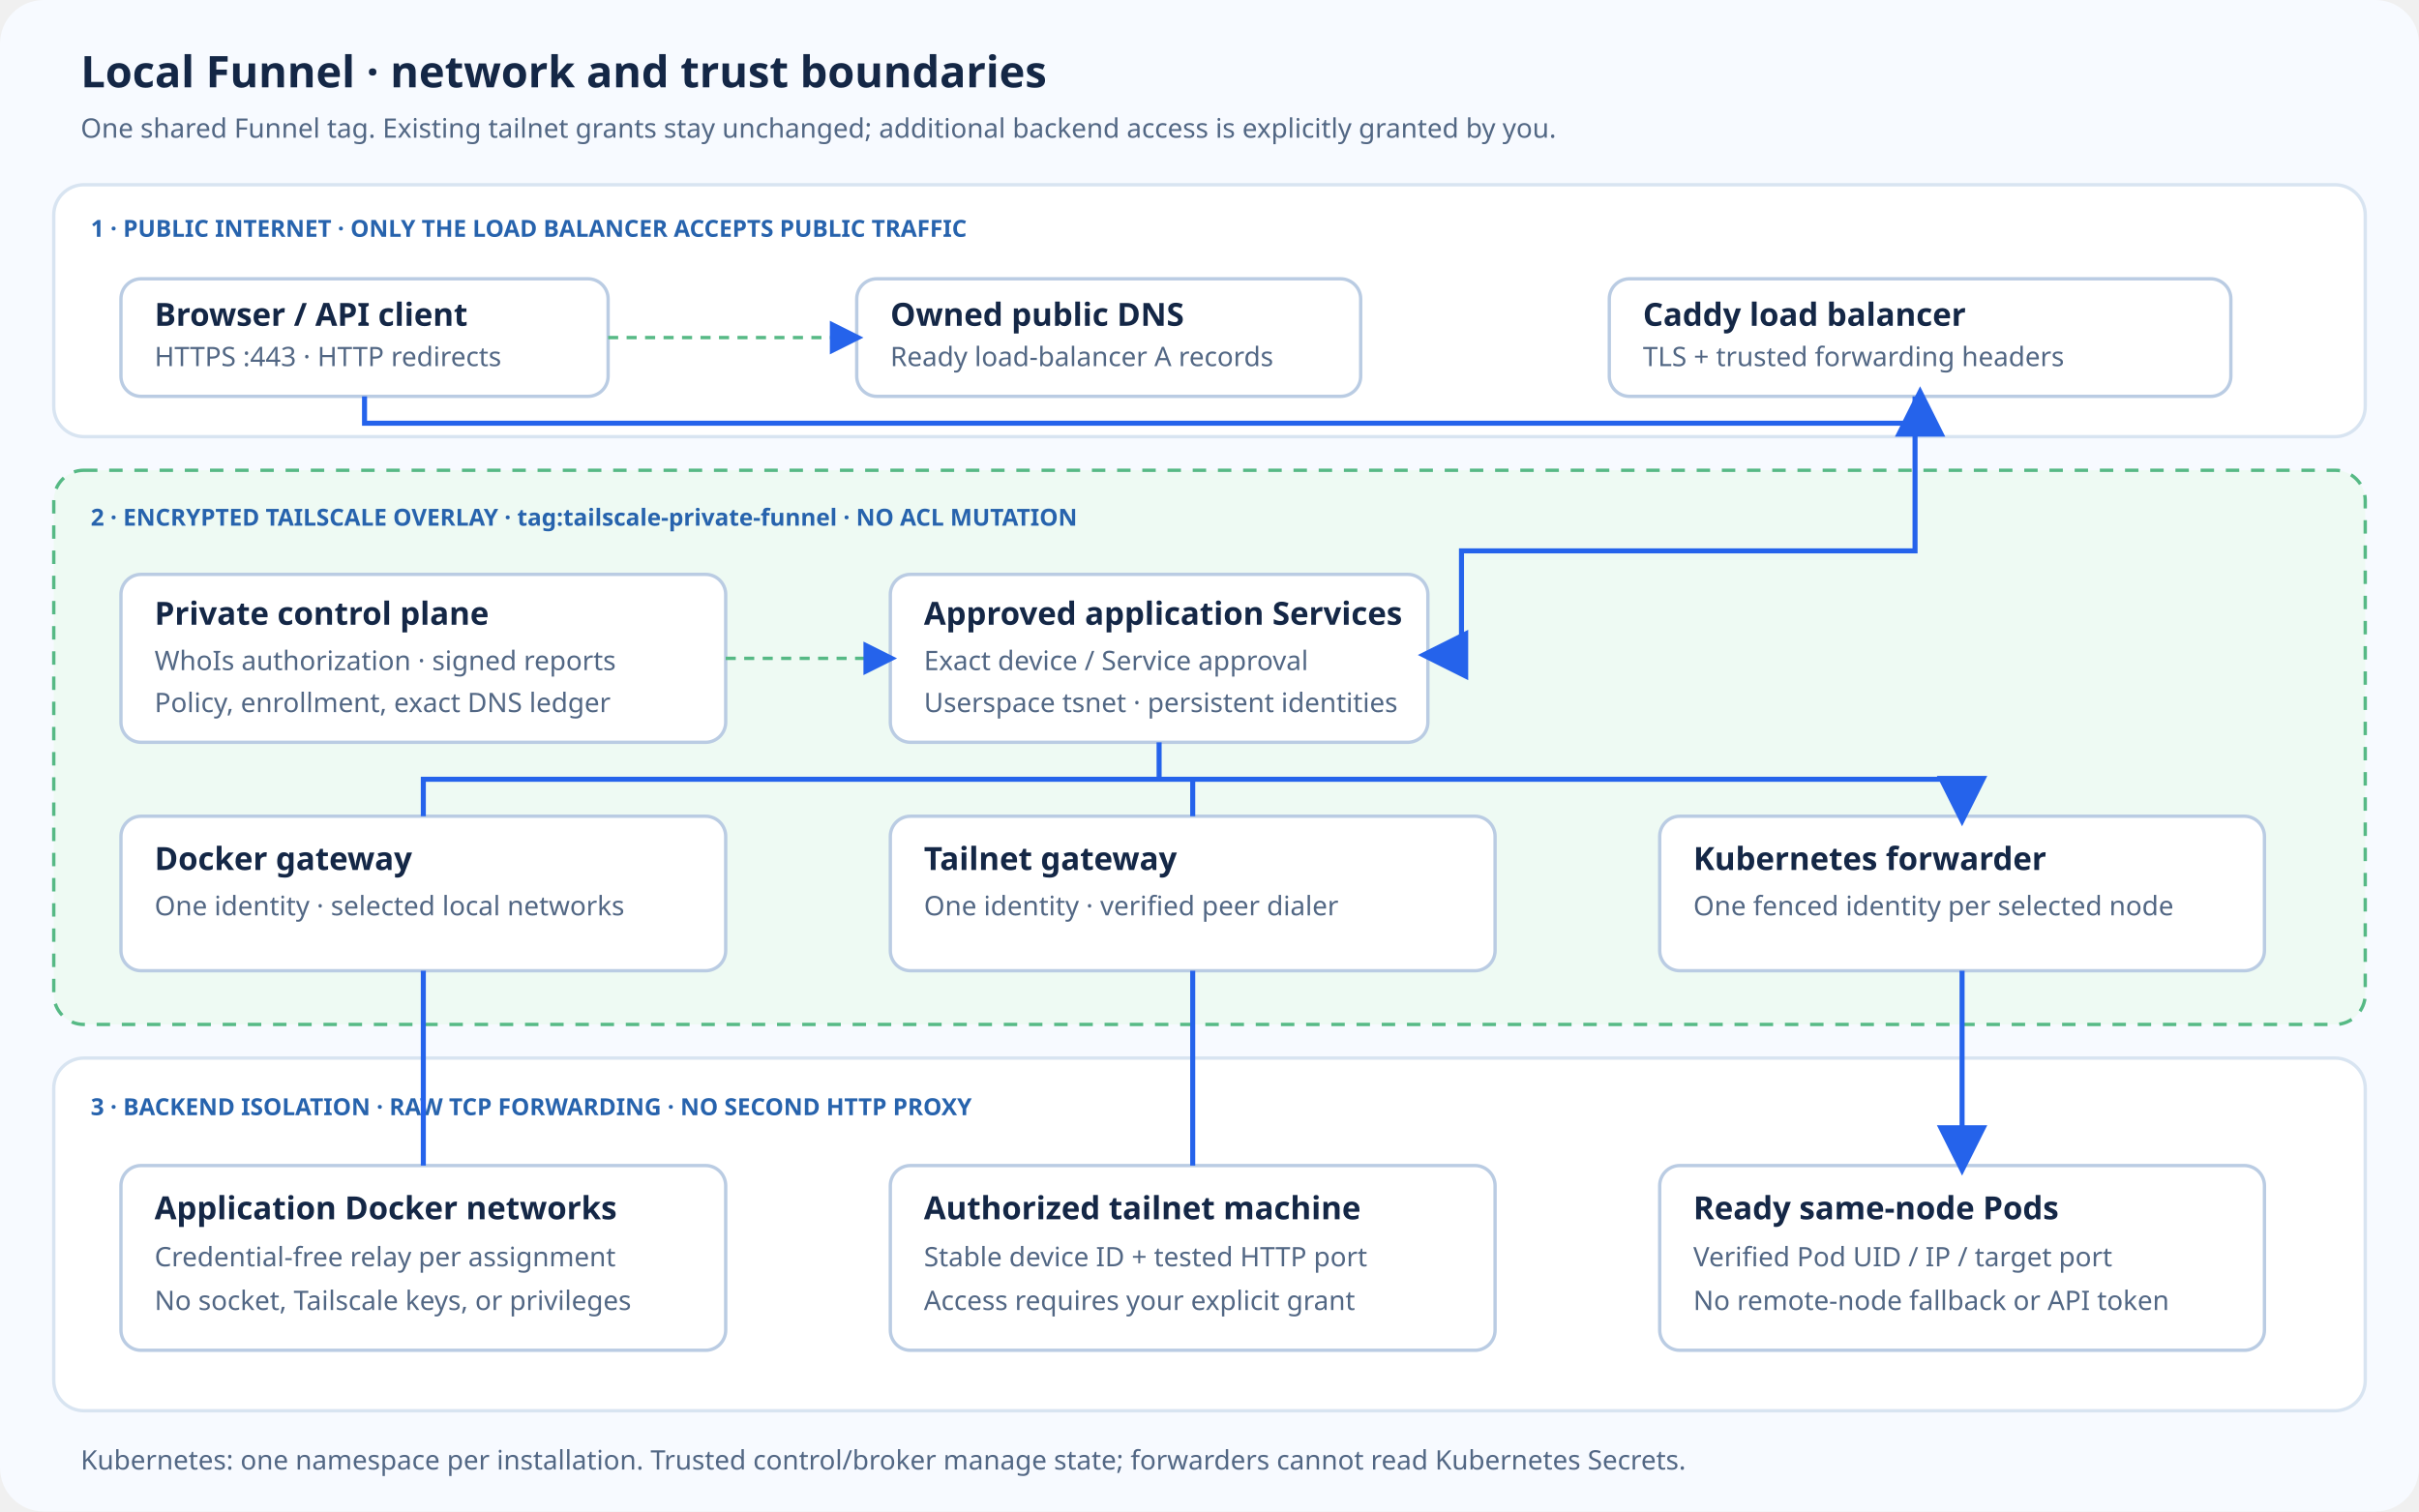
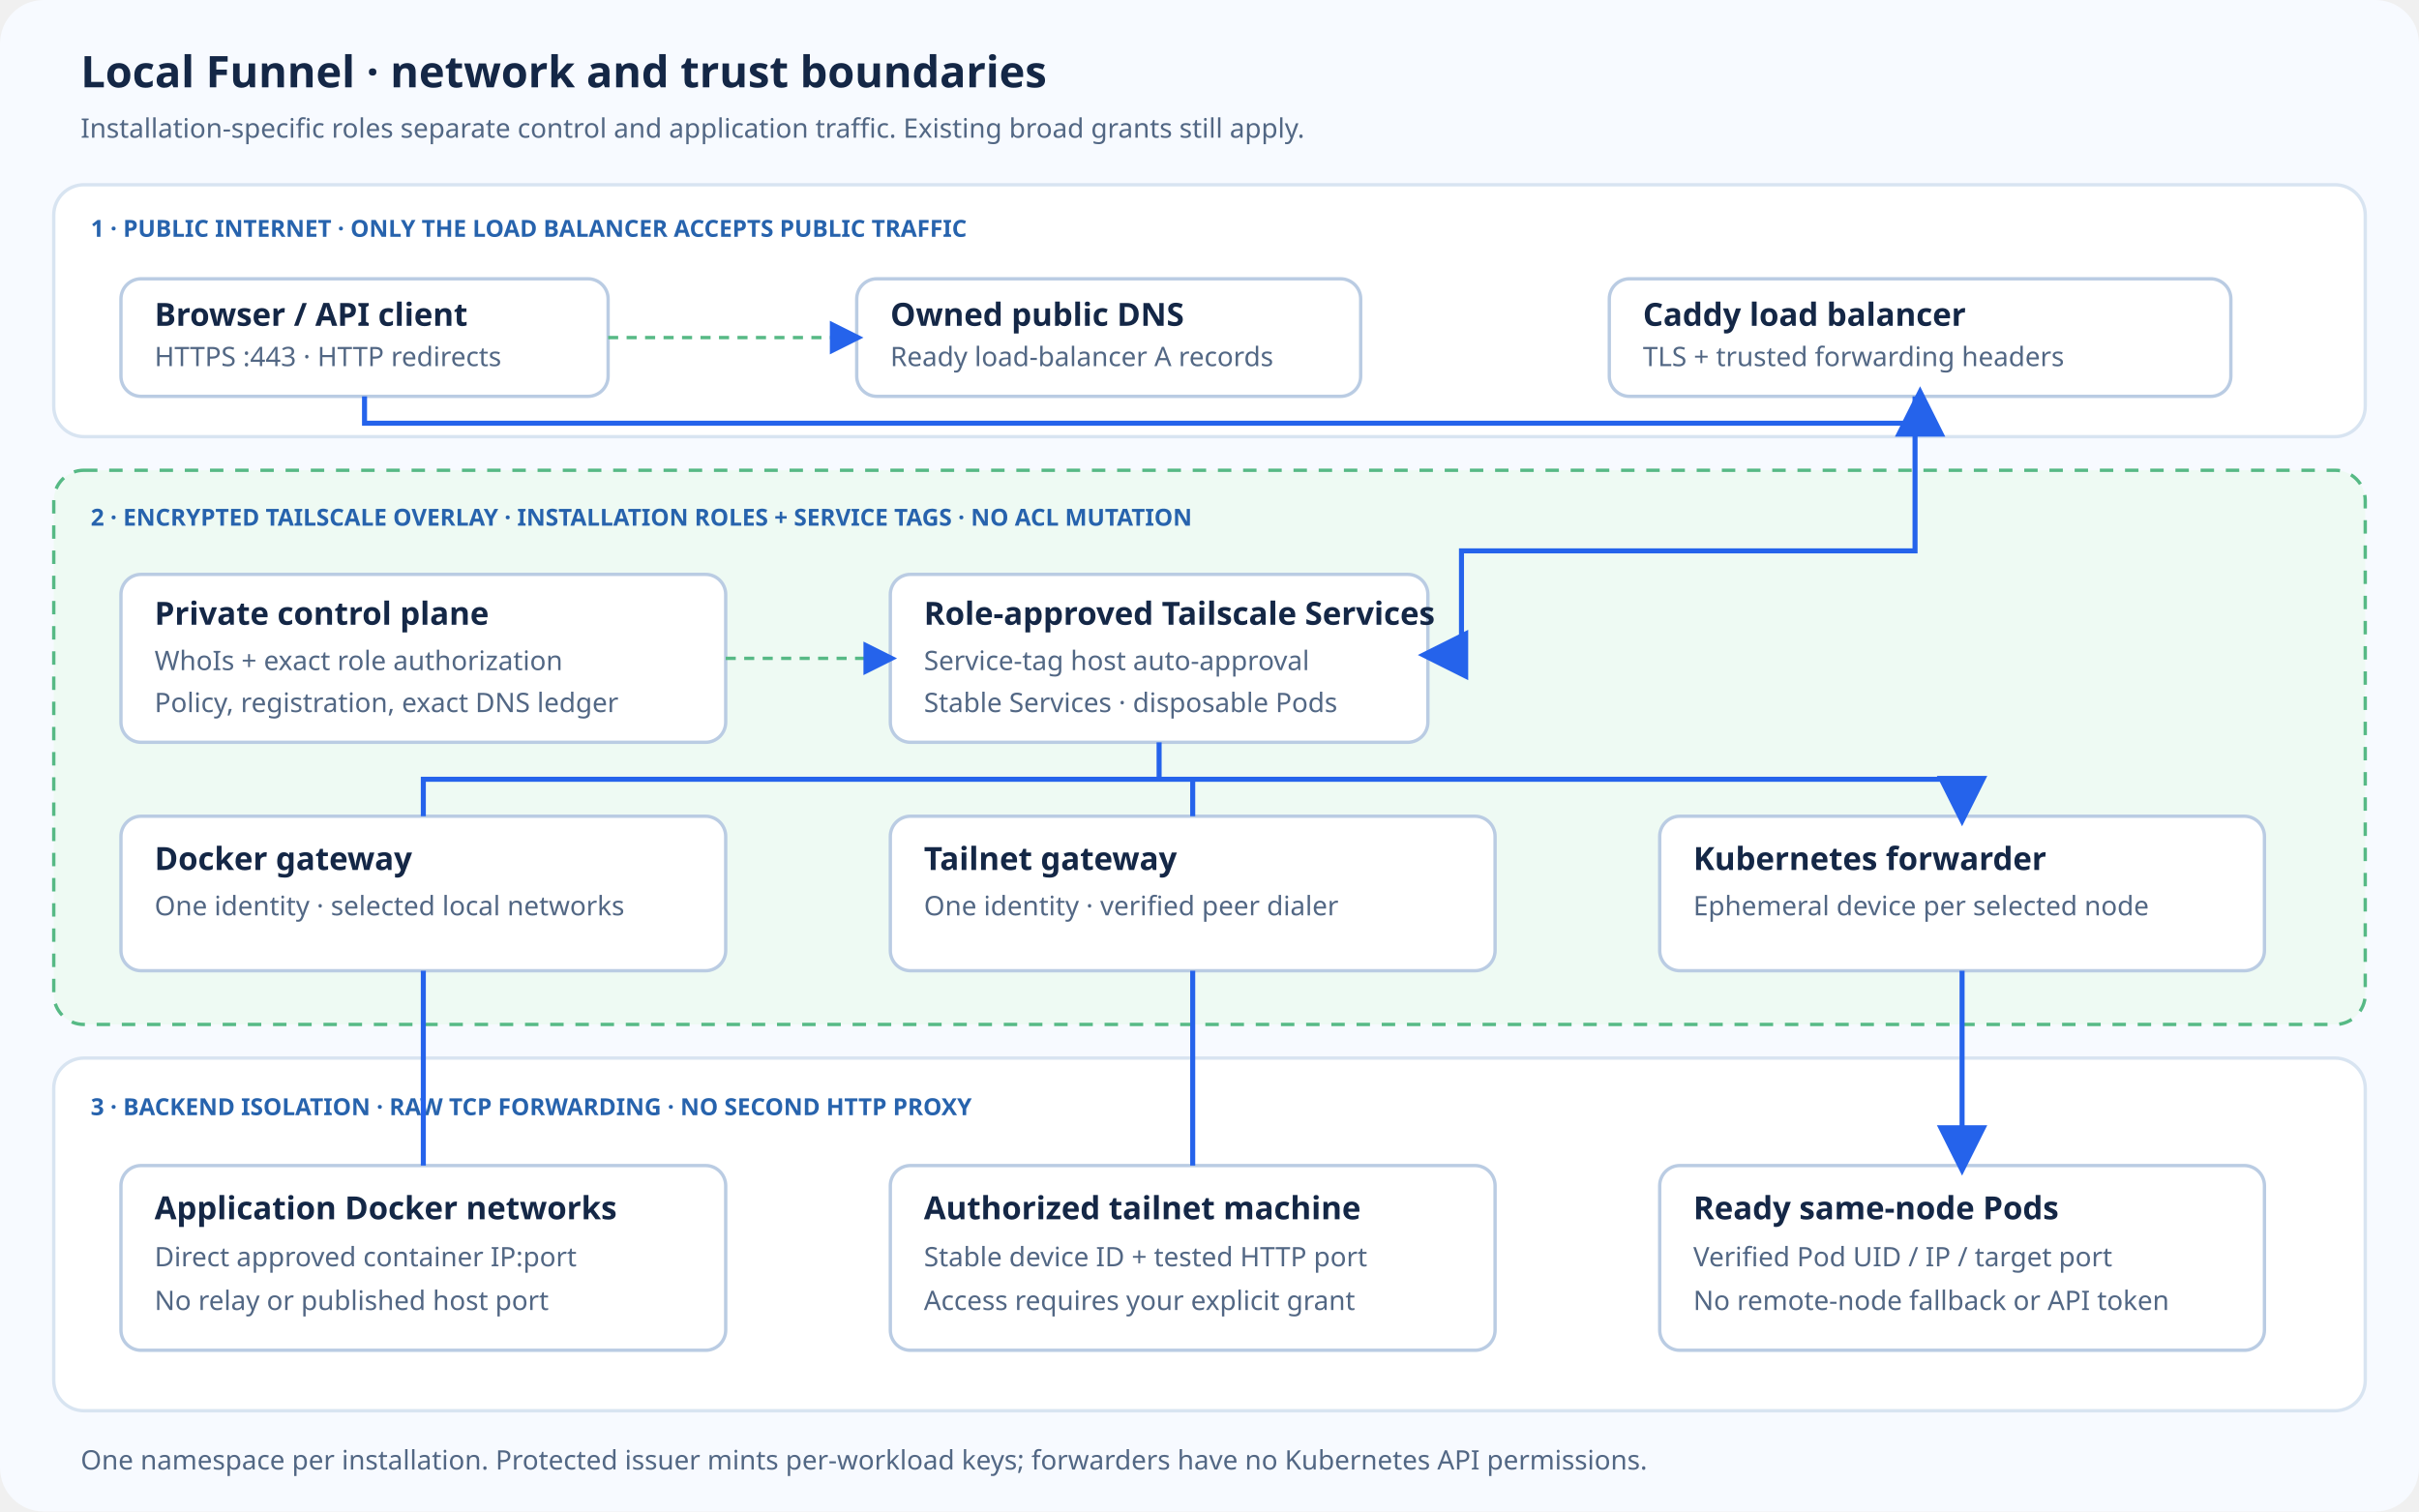
<svg xmlns="http://www.w3.org/2000/svg" width="1440" height="900" viewBox="0 0 1440 900" role="img" aria-labelledby="title desc">
  <defs>
    <marker id="arrow" markerWidth="10" markerHeight="10" refX="8" refY="5" orient="auto">
      <path d="M0 0 L10 5 L0 10 Z" fill="#2563eb" />
    </marker>
    <style>.bg{fill:#f7faff}.band{fill:white;stroke:#d8e4f1;stroke-width:2}.overlay{fill:#eefaf3;stroke:#56b985;stroke-width:2;stroke-dasharray:8 7}.box{fill:white;stroke:#bacce3;stroke-width:2}.heading{font:700 26px system-ui,sans-serif;fill:#142746}.label{font:700 19px system-ui,sans-serif;fill:#142746}.body{font:500 16px system-ui,sans-serif;fill:#526784}.small{font:600 14px system-ui,sans-serif;fill:#2763ad}.line{fill:none;stroke:#2563eb;stroke-width:3;marker-end:url(#arrow)}.policy{fill:none;stroke:#56b985;stroke-width:2;stroke-dasharray:6 5;marker-end:url(#arrow)}</style>
  </defs>
  <rect width="1440" height="900" rx="26" class="bg" />
  <text x="48" y="52" class="heading">Local Funnel · network and trust boundaries</text>
-   <text x="48" y="82" class="body">One shared Funnel tag. Existing tailnet grants stay unchanged; additional backend access is explicitly granted by you.</text>
+   <text x="48" y="82" class="body">Installation-specific roles separate control and application traffic. Existing broad grants still apply.</text>
  <rect x="32" y="110" width="1376" height="150" rx="18" class="band" />
  <text x="54" y="141" class="small">1 · PUBLIC INTERNET · ONLY THE LOAD BALANCER ACCEPTS PUBLIC TRAFFIC</text>
  <rect x="72" y="166" width="290" height="70" rx="12" class="box" />
  <text x="92" y="194" class="label">Browser / API client</text>
  <text x="92" y="218" class="body">HTTPS :443 · HTTP redirects</text>
  <rect x="510" y="166" width="300" height="70" rx="12" class="box" />
  <text x="530" y="194" class="label">Owned public DNS</text>
  <text x="530" y="218" class="body">Ready load-balancer A records</text>
  <rect x="958" y="166" width="370" height="70" rx="12" class="box" />
  <text x="978" y="194" class="label">Caddy load balancer</text>
  <text x="978" y="218" class="body">TLS + trusted forwarding headers</text>
  <path d="M362 201 H510" class="policy" />
  <path d="M217 236 V252 H1143 V236" class="line" />
  <rect x="32" y="280" width="1376" height="330" rx="18" class="overlay" />
-   <text x="54" y="313" class="small">2 · ENCRYPTED TAILSCALE OVERLAY · tag:tailscale-private-funnel · NO ACL MUTATION</text>
+   <text x="54" y="313" class="small">2 · ENCRYPTED TAILSCALE OVERLAY · INSTALLATION ROLES + SERVICE TAGS · NO ACL MUTATION</text>
  <rect x="72" y="342" width="360" height="100" rx="12" class="box" />
  <text x="92" y="372" class="label">Private control plane</text>
-   <text x="92" y="399" class="body">WhoIs authorization · signed reports</text>
-   <text x="92" y="424" class="body">Policy, enrollment, exact DNS ledger</text>
+   <text x="92" y="399" class="body">WhoIs + exact role authorization</text>
+   <text x="92" y="424" class="body">Policy, registration, exact DNS ledger</text>
  <rect x="530" y="342" width="320" height="100" rx="12" class="box" />
-   <text x="550" y="372" class="label">Approved application Services</text>
-   <text x="550" y="399" class="body">Exact device / Service approval</text>
-   <text x="550" y="424" class="body">Userspace tsnet · persistent identities</text>
+   <text x="550" y="372" class="label">Role-approved Tailscale Services</text>
+   <text x="550" y="399" class="body">Service-tag host auto-approval</text>
+   <text x="550" y="424" class="body">Stable Services · disposable Pods</text>
  <path d="M1140 236 V328 H870 V390 H850" class="line" />
  <path d="M432 392 H530" class="policy" />
  <rect x="72" y="486" width="360" height="92" rx="12" class="box" />
  <text x="92" y="518" class="label">Docker gateway</text>
  <text x="92" y="545" class="body">One identity · selected local networks</text>
  <rect x="530" y="486" width="360" height="92" rx="12" class="box" />
  <text x="550" y="518" class="label">Tailnet gateway</text>
  <text x="550" y="545" class="body">One identity · verified peer dialer</text>
  <rect x="988" y="486" width="360" height="92" rx="12" class="box" />
  <text x="1008" y="518" class="label">Kubernetes forwarder</text>
-   <text x="1008" y="545" class="body">One fenced identity per selected node</text>
+   <text x="1008" y="545" class="body">Ephemeral device per selected node</text>
  <path d="M690 442 V464 H252 V486 M690 442 V464 H710 V486 M690 442 V464 H1168 V486" class="line" />
  <rect x="32" y="630" width="1376" height="210" rx="18" class="band" />
  <text x="54" y="664" class="small">3 · BACKEND ISOLATION · RAW TCP FORWARDING · NO SECOND HTTP PROXY</text>
  <rect x="72" y="694" width="360" height="110" rx="12" class="box" />
  <text x="92" y="726" class="label">Application Docker networks</text>
-   <text x="92" y="754" class="body">Credential-free relay per assignment</text>
-   <text x="92" y="780" class="body">No socket, Tailscale keys, or privileges</text>
+   <text x="92" y="754" class="body">Direct approved container IP:port</text>
+   <text x="92" y="780" class="body">No relay or published host port</text>
  <rect x="530" y="694" width="360" height="110" rx="12" class="box" />
  <text x="550" y="726" class="label">Authorized tailnet machine</text>
  <text x="550" y="754" class="body">Stable device ID + tested HTTP port</text>
  <text x="550" y="780" class="body">Access requires your explicit grant</text>
  <rect x="988" y="694" width="360" height="110" rx="12" class="box" />
  <text x="1008" y="726" class="label">Ready same-node Pods</text>
  <text x="1008" y="754" class="body">Verified Pod UID / IP / target port</text>
  <text x="1008" y="780" class="body">No remote-node fallback or API token</text>
  <path d="M252 578 V694 M710 578 V694 M1168 578 V694" class="line" />
-   <text x="48" y="875" class="body">Kubernetes: one namespace per installation. Trusted control/broker manage state; forwarders cannot read Kubernetes Secrets.</text>
+   <text x="48" y="875" class="body">One namespace per installation. Protected issuer mints per-workload keys; forwarders have no Kubernetes API permissions.</text>
</svg>
